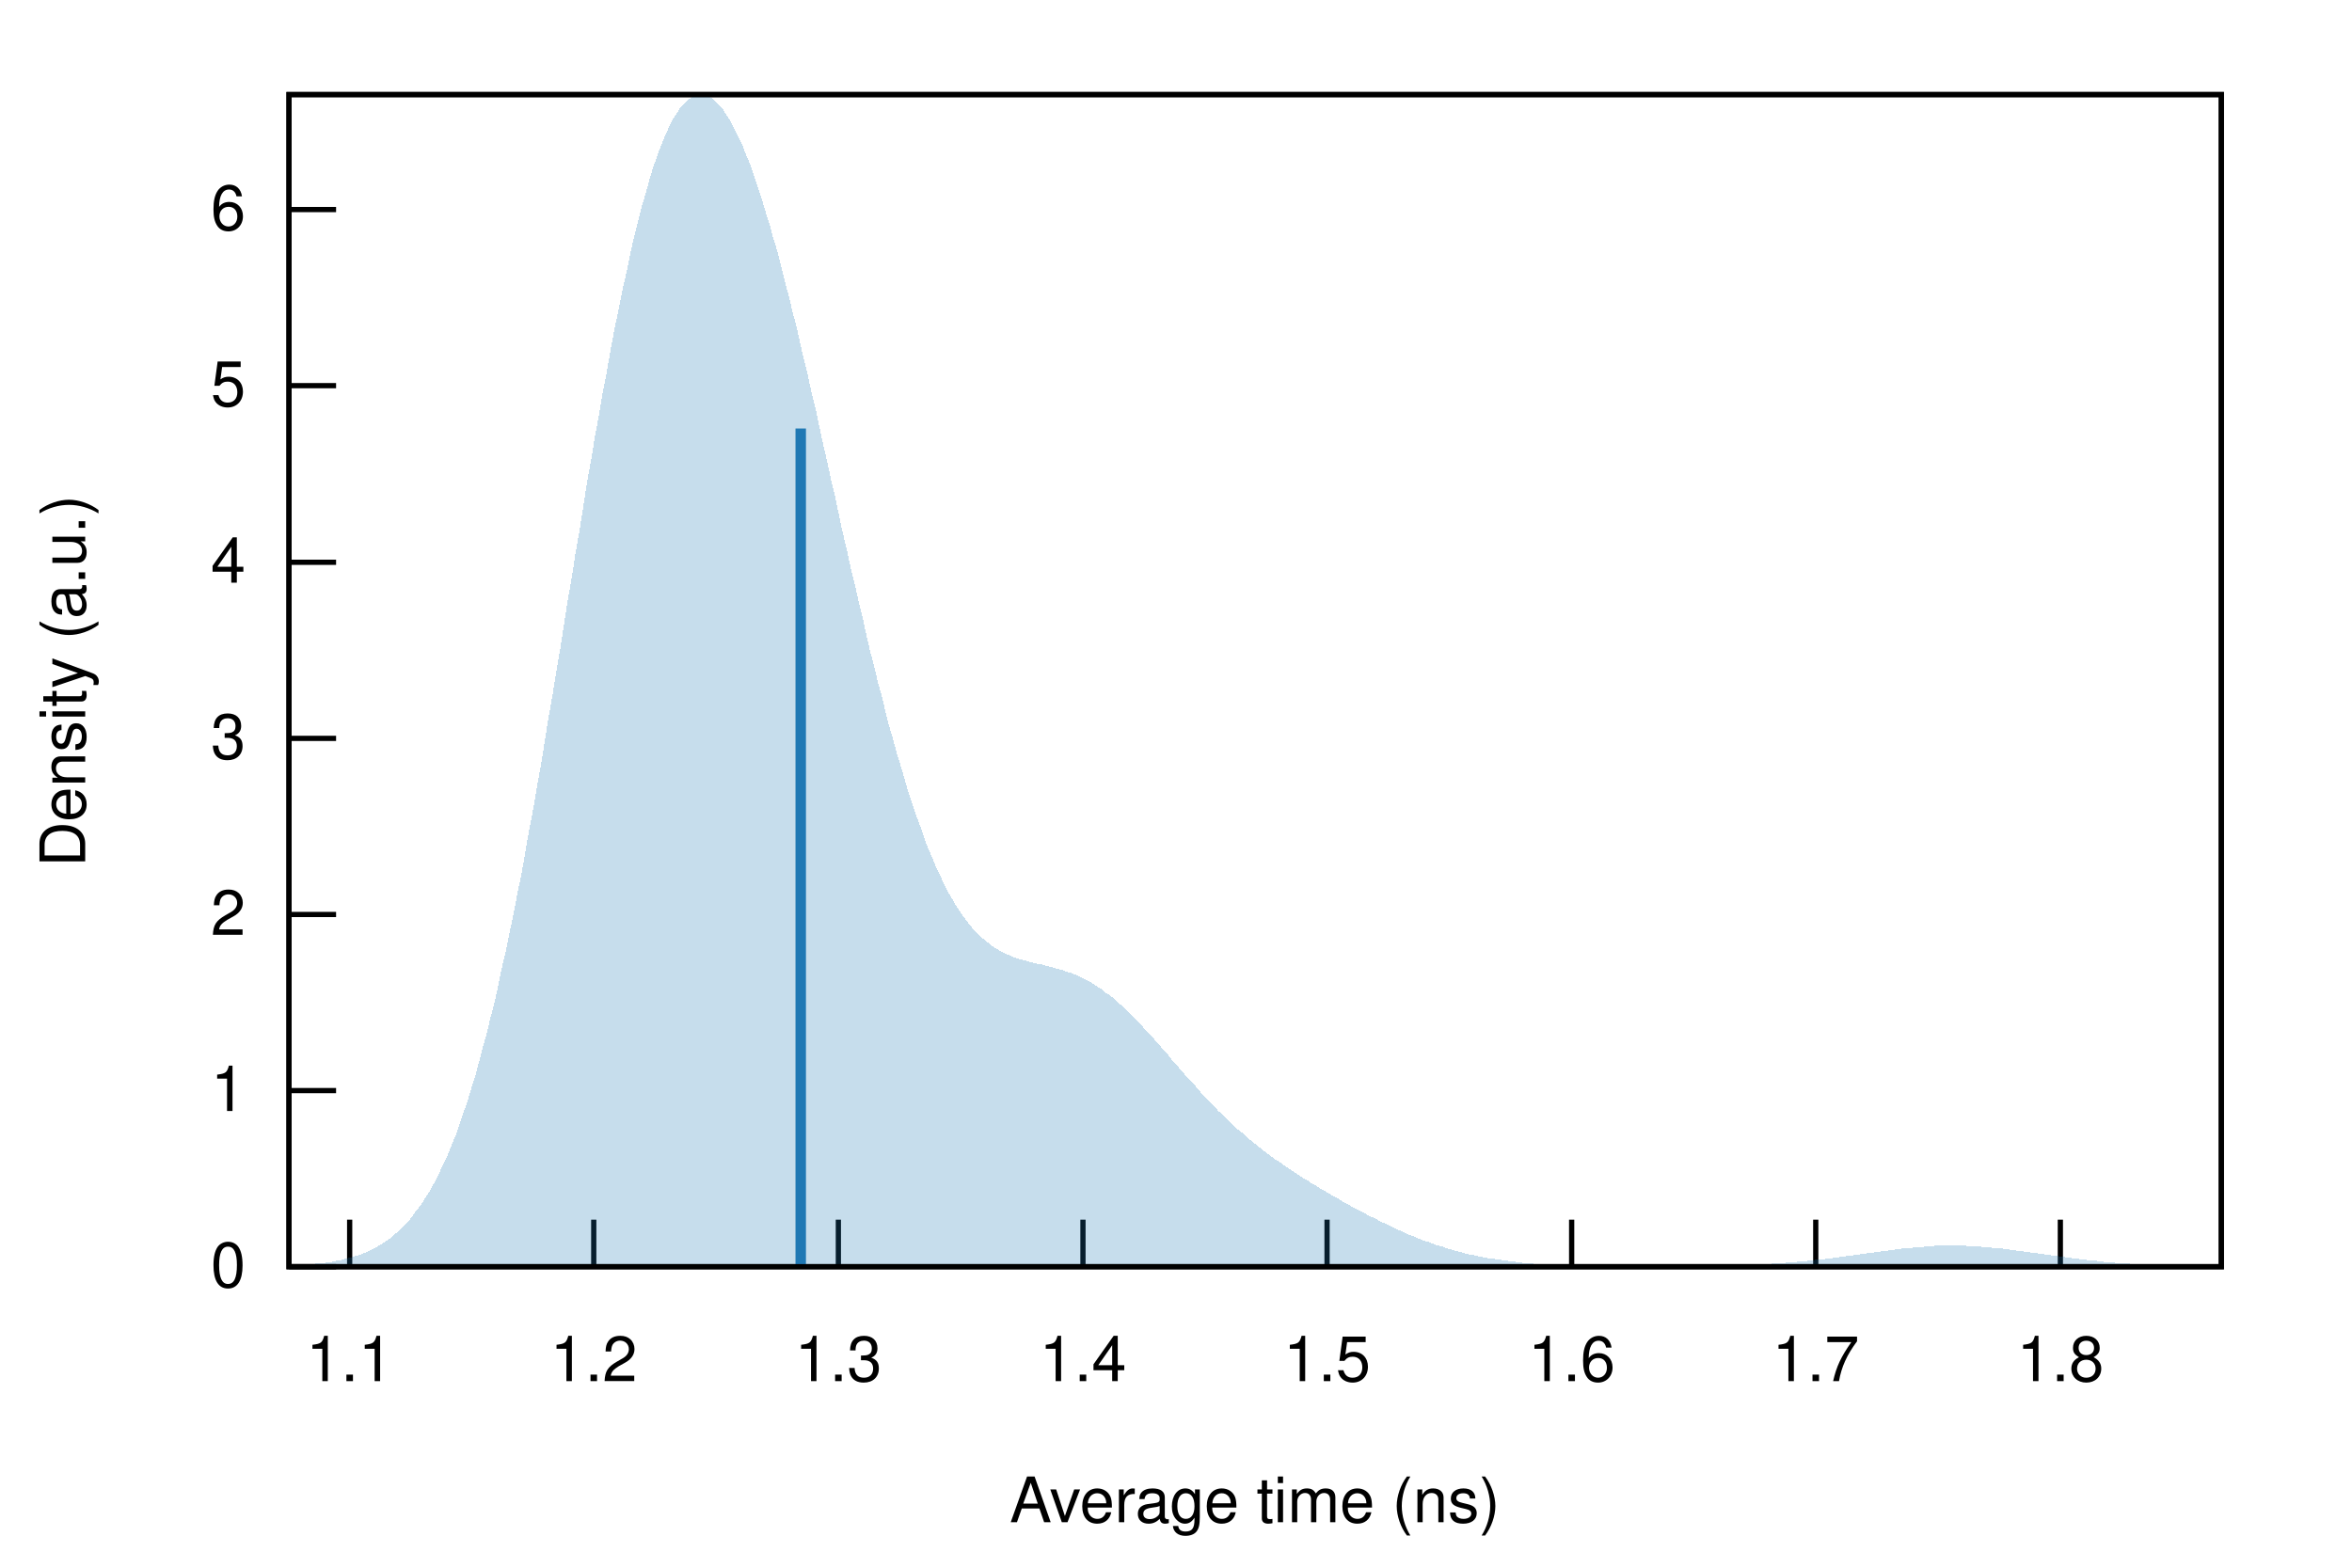
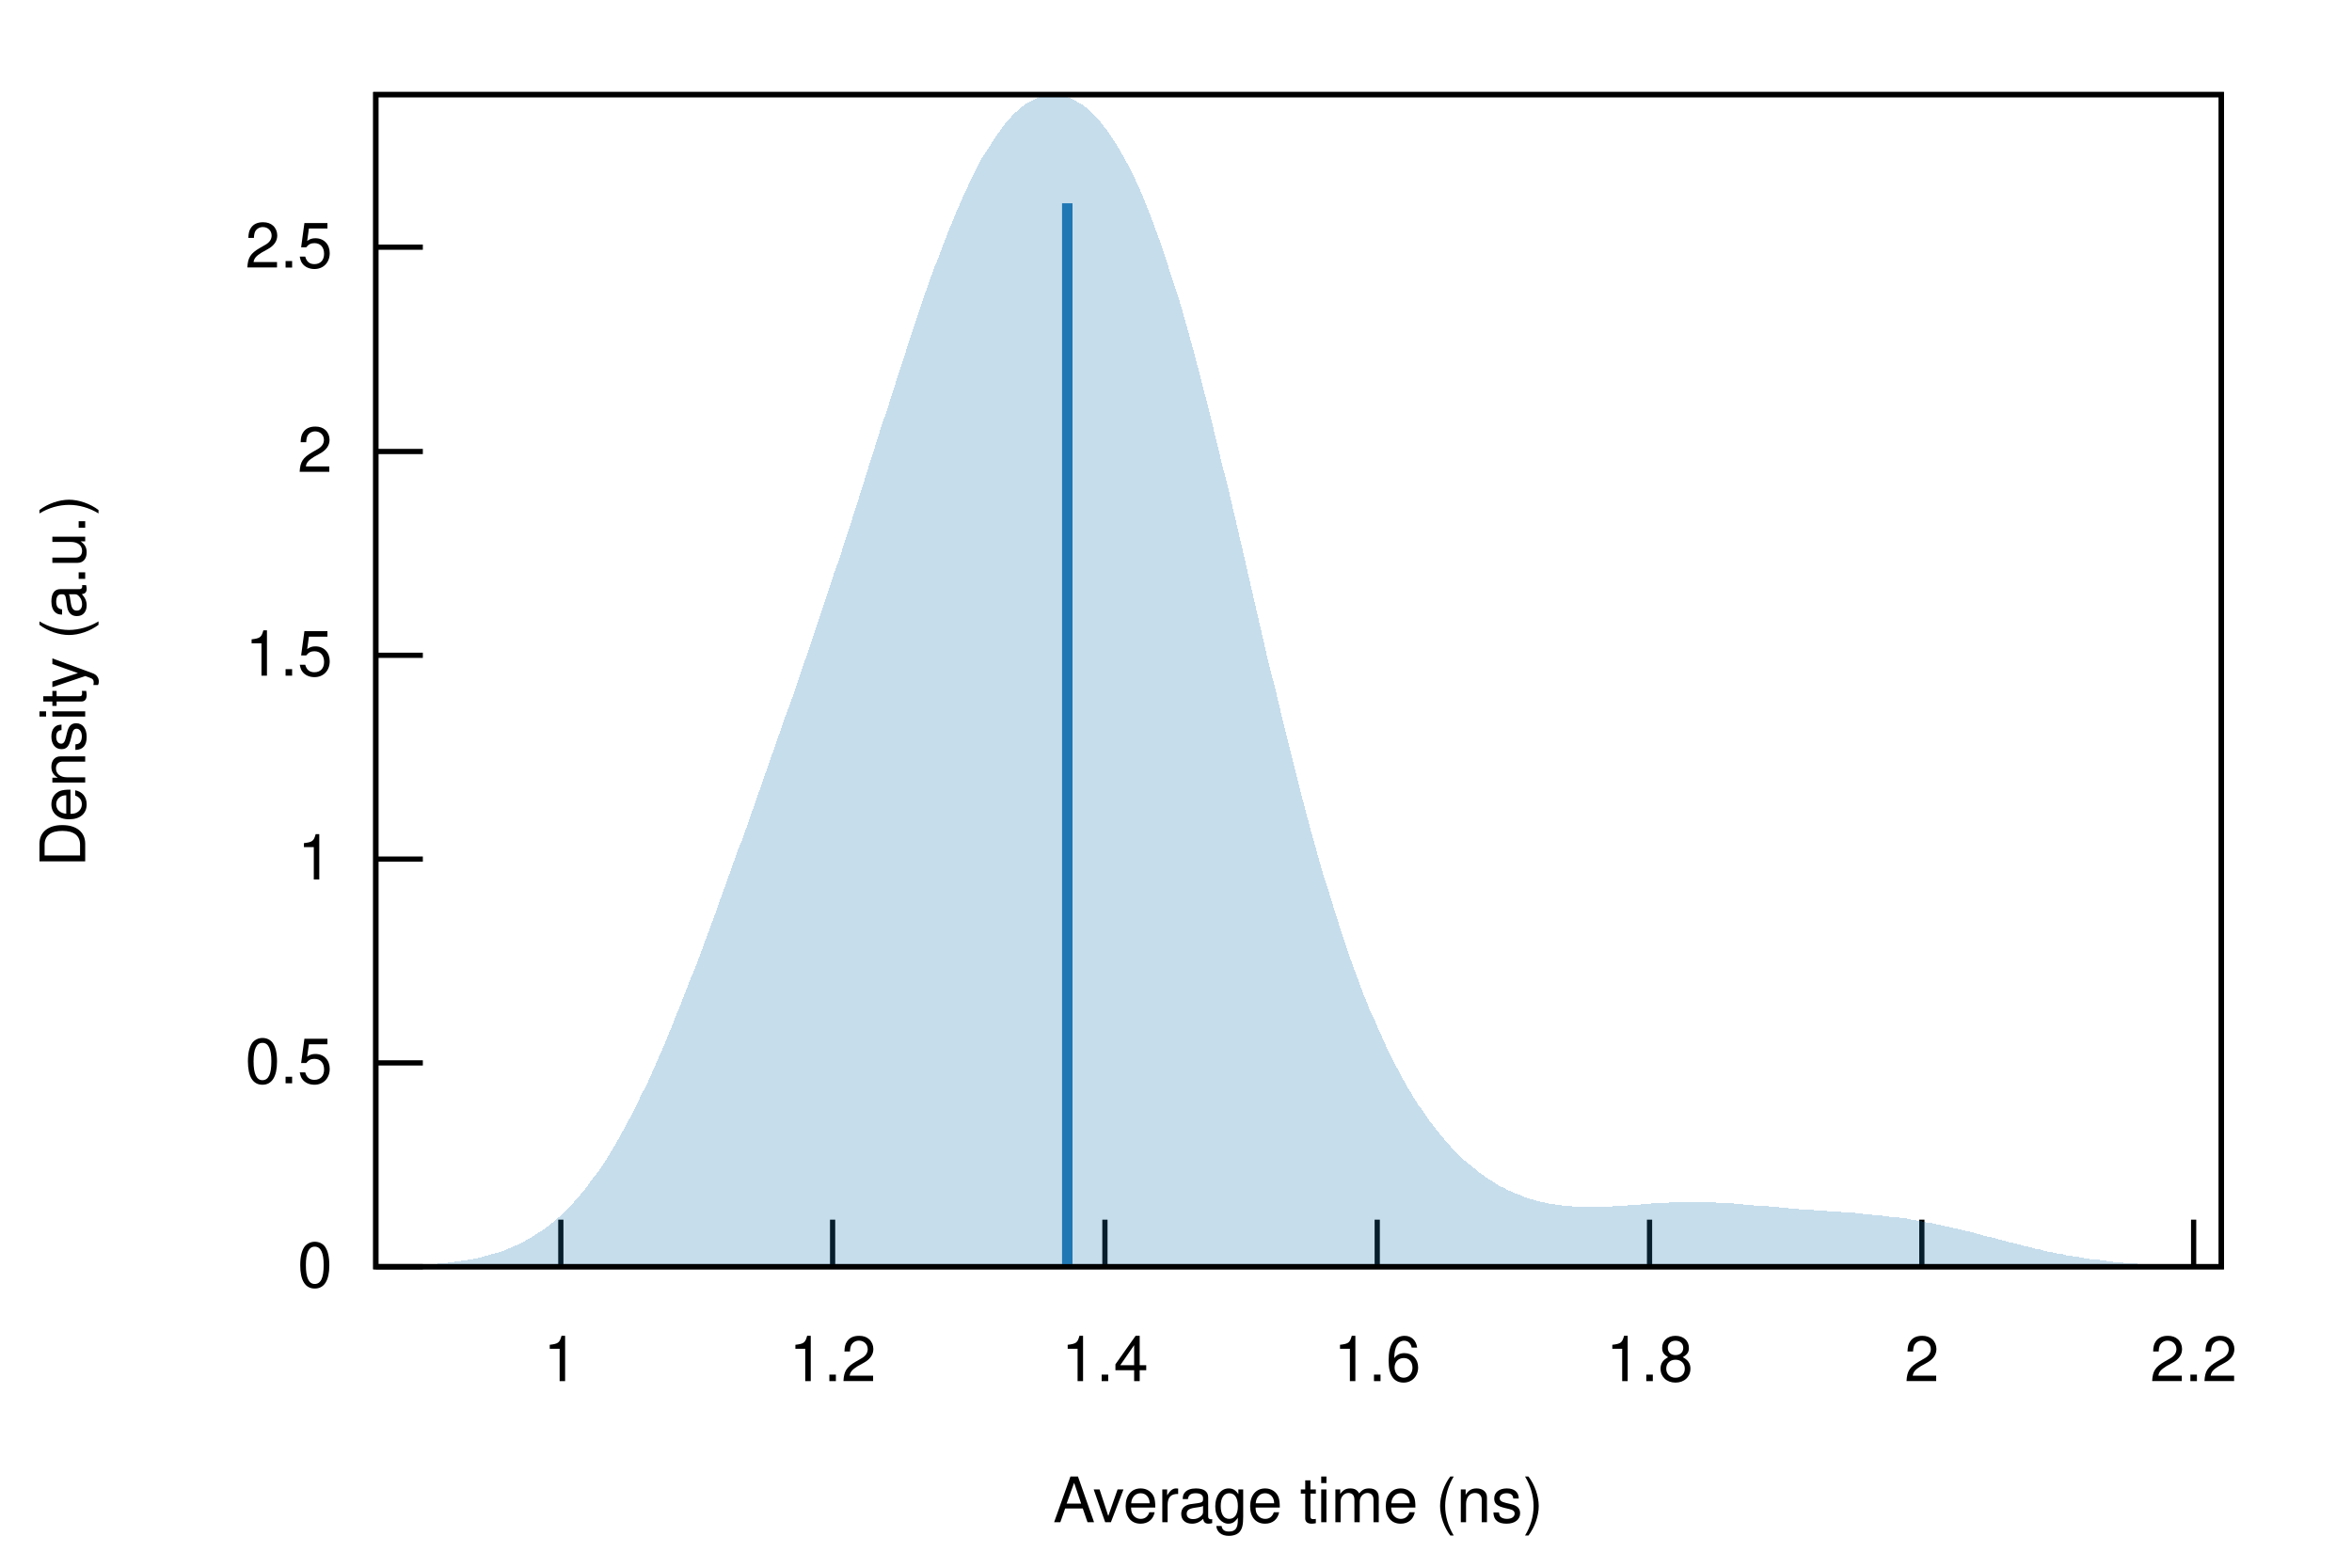
<svg xmlns="http://www.w3.org/2000/svg" xmlns:xlink="http://www.w3.org/1999/xlink" viewBox="0 0 450 300">
  <g id="gnuplot_canvas">
    <rect x="0" y="0" width="450" height="300" fill="none" />
    <defs>
      <circle id="gpDot" r="0.5" stroke-width="0.5" />
      <path id="gpPt0" stroke-width="0.222" stroke="currentColor" d="M-1,0 h2 M0,-1 v2" />
      <path id="gpPt1" stroke-width="0.222" stroke="currentColor" d="M-1,-1 L1,1 M1,-1 L-1,1" />
      <path id="gpPt2" stroke-width="0.222" stroke="currentColor" d="M-1,0 L1,0 M0,-1 L0,1 M-1,-1 L1,1 M-1,1 L1,-1" />
      <rect id="gpPt3" stroke-width="0.222" stroke="currentColor" x="-1" y="-1" width="2" height="2" />
      <rect id="gpPt4" stroke-width="0.222" stroke="currentColor" fill="currentColor" x="-1" y="-1" width="2" height="2" />
      <circle id="gpPt5" stroke-width="0.222" stroke="currentColor" cx="0" cy="0" r="1" />
      <use xlink:href="#gpPt5" id="gpPt6" fill="currentColor" stroke="none" />
      <path id="gpPt7" stroke-width="0.222" stroke="currentColor" d="M0,-1.33 L-1.33,0.67 L1.33,0.67 z" />
      <use xlink:href="#gpPt7" id="gpPt8" fill="currentColor" stroke="none" />
      <use xlink:href="#gpPt7" id="gpPt9" stroke="currentColor" transform="rotate(180)" />
      <use xlink:href="#gpPt9" id="gpPt10" fill="currentColor" stroke="none" />
      <use xlink:href="#gpPt3" id="gpPt11" stroke="currentColor" transform="rotate(45)" />
      <use xlink:href="#gpPt11" id="gpPt12" fill="currentColor" stroke="none" />
      <path id="gpPt13" stroke-width="0.222" stroke="currentColor" d="M0,1.330 L1.265,0.411 L0.782,-1.067 L-0.782,-1.076 L-1.265,0.411 z" />
      <use xlink:href="#gpPt13" id="gpPt14" fill="currentColor" stroke="none" />
      <filter id="textbox" filterUnits="objectBoundingBox" x="0" y="0" height="1" width="1">
        <feFlood flood-color="white" flood-opacity="1" result="bgnd" />
        <feComposite in="SourceGraphic" in2="bgnd" operator="atop" />
      </filter>
      <filter id="greybox" filterUnits="objectBoundingBox" x="0" y="0" height="1" width="1">
        <feFlood flood-color="lightgrey" flood-opacity="1" result="grey" />
        <feComposite in="SourceGraphic" in2="grey" operator="atop" />
      </filter>
    </defs>
    <g fill="none" color="white" stroke="currentColor" stroke-width="1.00" stroke-linecap="butt" stroke-linejoin="miter">
</g>
    <g fill="none" color="black" stroke="currentColor" stroke-width="1.00" stroke-linecap="butt" stroke-linejoin="miter">
-       <path stroke="black" d="M55.3,242.4 L64.3,242.4  " />
-       <g transform="translate(47.0,246.3)" stroke="none" fill="black" font-family="Helvetica" font-size="12.00" text-anchor="end">
+       <path stroke="black" d="M71.9,242.4 L80.9,242.4  " />
+       <g transform="translate(63.6,246.3)" stroke="none" fill="black" font-family="Helvetica" font-size="12.00" text-anchor="end">
        <text>
          <tspan font-family="Helvetica"> 0</tspan>
        </text>
      </g>
    </g>
    <g fill="none" color="black" stroke="currentColor" stroke-width="1.00" stroke-linecap="butt" stroke-linejoin="miter">
-       <path stroke="black" d="M55.3,208.7 L64.3,208.7  " />
-       <g transform="translate(47.0,212.6)" stroke="none" fill="black" font-family="Helvetica" font-size="12.00" text-anchor="end">
+       <path stroke="black" d="M71.9,203.4 L80.9,203.4  " />
+       <g transform="translate(63.6,207.3)" stroke="none" fill="black" font-family="Helvetica" font-size="12.00" text-anchor="end">
+         <text>
+           <tspan font-family="Helvetica"> 0.5</tspan>
+         </text>
+       </g>
+     </g>
+     <g fill="none" color="black" stroke="currentColor" stroke-width="1.00" stroke-linecap="butt" stroke-linejoin="miter">
+       <path stroke="black" d="M71.9,164.4 L80.9,164.4  " />
+       <g transform="translate(63.6,168.3)" stroke="none" fill="black" font-family="Helvetica" font-size="12.00" text-anchor="end">
        <text>
          <tspan font-family="Helvetica"> 1</tspan>
        </text>
      </g>
    </g>
    <g fill="none" color="black" stroke="currentColor" stroke-width="1.00" stroke-linecap="butt" stroke-linejoin="miter">
-       <path stroke="black" d="M55.3,175.0 L64.3,175.0  " />
-       <g transform="translate(47.0,178.9)" stroke="none" fill="black" font-family="Helvetica" font-size="12.00" text-anchor="end">
+       <path stroke="black" d="M71.9,125.4 L80.9,125.4  " />
+       <g transform="translate(63.6,129.3)" stroke="none" fill="black" font-family="Helvetica" font-size="12.00" text-anchor="end">
+         <text>
+           <tspan font-family="Helvetica"> 1.5</tspan>
+         </text>
+       </g>
+     </g>
+     <g fill="none" color="black" stroke="currentColor" stroke-width="1.00" stroke-linecap="butt" stroke-linejoin="miter">
+       <path stroke="black" d="M71.9,86.4 L80.9,86.4  " />
+       <g transform="translate(63.6,90.3)" stroke="none" fill="black" font-family="Helvetica" font-size="12.00" text-anchor="end">
        <text>
          <tspan font-family="Helvetica"> 2</tspan>
        </text>
      </g>
    </g>
    <g fill="none" color="black" stroke="currentColor" stroke-width="1.00" stroke-linecap="butt" stroke-linejoin="miter">
-       <path stroke="black" d="M55.3,141.3 L64.3,141.3  " />
-       <g transform="translate(47.0,145.2)" stroke="none" fill="black" font-family="Helvetica" font-size="12.00" text-anchor="end">
+       <path stroke="black" d="M71.9,47.3 L80.9,47.3  " />
+       <g transform="translate(63.6,51.2)" stroke="none" fill="black" font-family="Helvetica" font-size="12.00" text-anchor="end">
        <text>
-           <tspan font-family="Helvetica"> 3</tspan>
+           <tspan font-family="Helvetica"> 2.5</tspan>
        </text>
      </g>
    </g>
    <g fill="none" color="black" stroke="currentColor" stroke-width="1.00" stroke-linecap="butt" stroke-linejoin="miter">
-       <path stroke="black" d="M55.3,107.6 L64.3,107.6  " />
-       <g transform="translate(47.0,111.5)" stroke="none" fill="black" font-family="Helvetica" font-size="12.00" text-anchor="end">
+       <path stroke="black" d="M107.3,242.4 L107.3,233.4  " />
+       <g transform="translate(107.3,264.3)" stroke="none" fill="black" font-family="Helvetica" font-size="12.00" text-anchor="middle">
        <text>
-           <tspan font-family="Helvetica"> 4</tspan>
+           <tspan font-family="Helvetica"> 1</tspan>
        </text>
      </g>
    </g>
    <g fill="none" color="black" stroke="currentColor" stroke-width="1.00" stroke-linecap="butt" stroke-linejoin="miter">
-       <path stroke="black" d="M55.3,73.8 L64.3,73.8  " />
-       <g transform="translate(47.0,77.7)" stroke="none" fill="black" font-family="Helvetica" font-size="12.00" text-anchor="end">
-         <text>
-           <tspan font-family="Helvetica"> 5</tspan>
-         </text>
-       </g>
-     </g>
-     <g fill="none" color="black" stroke="currentColor" stroke-width="1.00" stroke-linecap="butt" stroke-linejoin="miter">
-       <path stroke="black" d="M55.3,40.1 L64.3,40.1  " />
-       <g transform="translate(47.0,44.0)" stroke="none" fill="black" font-family="Helvetica" font-size="12.00" text-anchor="end">
-         <text>
-           <tspan font-family="Helvetica"> 6</tspan>
-         </text>
-       </g>
-     </g>
-     <g fill="none" color="black" stroke="currentColor" stroke-width="1.00" stroke-linecap="butt" stroke-linejoin="miter">
-       <path stroke="black" d="M66.9,242.4 L66.9,233.4  " />
-       <g transform="translate(66.9,264.3)" stroke="none" fill="black" font-family="Helvetica" font-size="12.00" text-anchor="middle">
-         <text>
-           <tspan font-family="Helvetica"> 1.1</tspan>
-         </text>
-       </g>
-     </g>
-     <g fill="none" color="black" stroke="currentColor" stroke-width="1.00" stroke-linecap="butt" stroke-linejoin="miter">
-       <path stroke="black" d="M113.6,242.4 L113.6,233.4  " />
-       <g transform="translate(113.6,264.3)" stroke="none" fill="black" font-family="Helvetica" font-size="12.00" text-anchor="middle">
+       <path stroke="black" d="M159.3,242.4 L159.3,233.4  " />
+       <g transform="translate(159.3,264.3)" stroke="none" fill="black" font-family="Helvetica" font-size="12.00" text-anchor="middle">
        <text>
          <tspan font-family="Helvetica"> 1.2</tspan>
        </text>
      </g>
    </g>
    <g fill="none" color="black" stroke="currentColor" stroke-width="1.00" stroke-linecap="butt" stroke-linejoin="miter">
-       <path stroke="black" d="M160.4,242.4 L160.4,233.4  " />
-       <g transform="translate(160.4,264.3)" stroke="none" fill="black" font-family="Helvetica" font-size="12.00" text-anchor="middle">
-         <text>
-           <tspan font-family="Helvetica"> 1.3</tspan>
-         </text>
-       </g>
-     </g>
-     <g fill="none" color="black" stroke="currentColor" stroke-width="1.00" stroke-linecap="butt" stroke-linejoin="miter">
-       <path stroke="black" d="M207.2,242.4 L207.2,233.4  " />
-       <g transform="translate(207.2,264.3)" stroke="none" fill="black" font-family="Helvetica" font-size="12.00" text-anchor="middle">
+       <path stroke="black" d="M211.4,242.4 L211.4,233.4  " />
+       <g transform="translate(211.4,264.3)" stroke="none" fill="black" font-family="Helvetica" font-size="12.00" text-anchor="middle">
        <text>
          <tspan font-family="Helvetica"> 1.4</tspan>
        </text>
      </g>
    </g>
    <g fill="none" color="black" stroke="currentColor" stroke-width="1.00" stroke-linecap="butt" stroke-linejoin="miter">
-       <path stroke="black" d="M253.9,242.4 L253.9,233.4  " />
-       <g transform="translate(253.9,264.3)" stroke="none" fill="black" font-family="Helvetica" font-size="12.00" text-anchor="middle">
-         <text>
-           <tspan font-family="Helvetica"> 1.5</tspan>
-         </text>
-       </g>
-     </g>
-     <g fill="none" color="black" stroke="currentColor" stroke-width="1.00" stroke-linecap="butt" stroke-linejoin="miter">
-       <path stroke="black" d="M300.7,242.4 L300.7,233.4  " />
-       <g transform="translate(300.7,264.3)" stroke="none" fill="black" font-family="Helvetica" font-size="12.00" text-anchor="middle">
+       <path stroke="black" d="M263.5,242.4 L263.5,233.4  " />
+       <g transform="translate(263.5,264.3)" stroke="none" fill="black" font-family="Helvetica" font-size="12.00" text-anchor="middle">
        <text>
          <tspan font-family="Helvetica"> 1.6</tspan>
        </text>
      </g>
    </g>
    <g fill="none" color="black" stroke="currentColor" stroke-width="1.00" stroke-linecap="butt" stroke-linejoin="miter">
-       <path stroke="black" d="M347.4,242.4 L347.4,233.4  " />
-       <g transform="translate(347.4,264.3)" stroke="none" fill="black" font-family="Helvetica" font-size="12.00" text-anchor="middle">
-         <text>
-           <tspan font-family="Helvetica"> 1.7</tspan>
-         </text>
-       </g>
-     </g>
-     <g fill="none" color="black" stroke="currentColor" stroke-width="1.00" stroke-linecap="butt" stroke-linejoin="miter">
-       <path stroke="black" d="M394.2,242.4 L394.2,233.4  " />
-       <g transform="translate(394.2,264.3)" stroke="none" fill="black" font-family="Helvetica" font-size="12.00" text-anchor="middle">
+       <path stroke="black" d="M315.6,242.4 L315.6,233.4  " />
+       <g transform="translate(315.6,264.3)" stroke="none" fill="black" font-family="Helvetica" font-size="12.00" text-anchor="middle">
        <text>
          <tspan font-family="Helvetica"> 1.8</tspan>
        </text>
      </g>
    </g>
    <g fill="none" color="black" stroke="currentColor" stroke-width="1.00" stroke-linecap="butt" stroke-linejoin="miter">
+       <path stroke="black" d="M367.7,242.4 L367.7,233.4  " />
+       <g transform="translate(367.7,264.3)" stroke="none" fill="black" font-family="Helvetica" font-size="12.00" text-anchor="middle">
+         <text>
+           <tspan font-family="Helvetica"> 2</tspan>
+         </text>
+       </g>
+     </g>
+     <g fill="none" color="black" stroke="currentColor" stroke-width="1.00" stroke-linecap="butt" stroke-linejoin="miter">
+       <path stroke="black" d="M419.7,242.4 L419.7,233.4  " />
+       <g transform="translate(419.7,264.3)" stroke="none" fill="black" font-family="Helvetica" font-size="12.00" text-anchor="middle">
+         <text>
+           <tspan font-family="Helvetica"> 2.2</tspan>
+         </text>
+       </g>
+     </g>
+     <g fill="none" color="black" stroke="currentColor" stroke-width="1.00" stroke-linecap="butt" stroke-linejoin="miter">
</g>
    <g fill="none" color="black" stroke="currentColor" stroke-width="1.00" stroke-linecap="butt" stroke-linejoin="miter">
-       <path stroke="black" d="M55.3,18.1 L55.3,242.4 L425.0,242.4 L425.0,18.1 L55.3,18.1 Z  " />
+       <path stroke="black" d="M71.9,18.1 L71.9,242.4 L425.0,242.4 L425.0,18.1 L71.9,18.1 Z  " />
    </g>
    <g fill="none" color="black" stroke="currentColor" stroke-width="1.00" stroke-linecap="butt" stroke-linejoin="miter">
      <g transform="translate(16.3,130.3) rotate(270)" stroke="none" fill="black" font-family="Helvetica" font-size="12.00" text-anchor="middle">
        <text>
          <tspan font-family="Helvetica">Density (a.u.)</tspan>
        </text>
      </g>
    </g>
    <g fill="none" color="black" stroke="currentColor" stroke-width="1.00" stroke-linecap="butt" stroke-linejoin="miter">
-       <g transform="translate(240.1,291.3)" stroke="none" fill="black" font-family="Helvetica" font-size="12.00" text-anchor="middle">
+       <g transform="translate(248.4,291.3)" stroke="none" fill="black" font-family="Helvetica" font-size="12.00" text-anchor="middle">
        <text>
          <tspan font-family="Helvetica">Average time (ns)</tspan>
        </text>
      </g>
    </g>
    <g fill="none" color="black" stroke="currentColor" stroke-width="1.00" stroke-linecap="butt" stroke-linejoin="miter">
</g>
    <g id="gnuplot_plot_1">
      <g fill="none" color="black" stroke="currentColor" stroke-width="1.00" stroke-linecap="butt" stroke-linejoin="miter">
        <g stroke="none" shape-rendering="crispEdges">
-           <polygon fill="rgb( 31, 120, 180)" fill-opacity="0.25" points="55.3,242.2 56.0,242.2 56.8,242.1 57.5,242.1 58.3,242.0 59.0,242.0 59.7,241.9 60.5,241.8 61.2,241.8 62.0,241.7 62.7,241.6 63.4,241.5 64.2,241.3 64.9,241.2 65.7,241.0 66.4,240.8 67.2,240.6 67.9,240.4 68.6,240.2 69.4,239.9 70.1,239.6 70.9,239.2 71.6,238.9 72.3,238.5 73.1,238.0 73.8,237.5 74.6,237.0 75.3,236.4 76.0,235.8 76.8,235.1 77.5,234.3 78.3,233.5 79.0,232.6 79.7,231.6 80.5,230.6 81.2,229.5 82.0,228.3 82.7,227.0 83.5,225.6 84.2,224.1 84.9,222.6 85.7,220.9 86.4,219.1 87.2,217.2 87.9,215.2 88.6,213.1 89.4,210.9 90.1,208.5 90.9,206.0 91.6,203.4 92.3,200.7 93.1,197.9 93.8,194.9 94.6,191.9 95.3,188.7 96.0,185.3 96.8,181.9 97.5,178.4 98.3,174.7 99.0,170.9 99.8,167.1 100.5,163.1 101.2,159.0 102.0,154.9 102.7,150.7 103.5,146.4 104.2,142.0 104.9,137.6 105.7,133.1 106.4,128.7 107.2,124.1 107.9,119.6 108.6,115.0 109.4,110.5 110.1,105.9 110.9,101.4 111.6,96.9 112.3,92.4 113.1,88.0 113.8,83.7 114.6,79.4 115.3,75.2 116.1,71.1 116.8,67.1 117.5,63.3 118.3,59.5 119.0,55.9 119.8,52.4 120.5,49.0 121.2,45.8 122.0,42.7 122.7,39.8 123.5,37.1 124.2,34.6 124.9,32.2 125.7,30.0 126.4,28.0 127.2,26.1 127.9,24.5 128.6,23.0 129.4,21.8 130.1,20.7 130.9,19.8 131.6,19.1 132.4,18.6 133.1,18.2 133.8,18.1 134.6,18.1 135.3,18.4 136.1,18.7 136.8,19.3 137.5,20.0 138.3,20.9 139.0,22.0 139.8,23.2 140.5,24.6 141.2,26.1 142.0,27.7 142.7,29.5 143.5,31.4 144.2,33.5 144.9,35.6 145.7,37.9 146.4,40.3 147.2,42.8 147.9,45.4 148.7,48.0 149.4,50.8 150.1,53.6 150.9,56.6 151.6,59.5 152.4,62.6 153.1,65.7 153.8,68.8 154.6,72.0 155.3,75.3 156.1,78.5 156.8,81.8 157.5,85.1 158.3,88.5 159.0,91.8 159.8,95.1 160.5,98.5 161.2,101.8 162.0,105.1 162.7,108.4 163.5,111.6 164.2,114.8 165.0,118.0 165.7,121.2 166.4,124.3 167.2,127.3 167.9,130.3 168.7,133.2 169.4,136.1 170.1,138.9 170.9,141.6 171.6,144.2 172.4,146.8 173.1,149.2 173.8,151.6 174.6,153.9 175.3,156.1 176.1,158.2 176.8,160.2 177.5,162.2 178.3,164.0 179.0,165.7 179.8,167.4 180.5,168.9 181.2,170.4 182.0,171.7 182.7,173.0 183.5,174.2 184.2,175.2 185.0,176.3 185.7,177.2 186.4,178.0 187.2,178.8 187.9,179.5 188.7,180.1 189.4,180.7 190.1,181.2 190.9,181.7 191.6,182.1 192.4,182.5 193.1,182.8 193.8,183.1 194.6,183.4 195.3,183.6 196.1,183.8 196.8,184.0 197.5,184.2 198.3,184.4 199.0,184.5 199.8,184.7 200.5,184.9 201.3,185.1 202.0,185.3 202.7,185.5 203.5,185.7 204.2,186.0 205.0,186.2 205.7,186.5 206.4,186.8 207.2,187.2 207.9,187.6 208.7,188.0 209.4,188.4 210.1,188.9 210.9,189.4 211.6,190.0 212.4,190.5 213.1,191.1 213.8,191.8 214.6,192.4 215.3,193.1 216.1,193.8 216.8,194.6 217.6,195.3 218.3,196.1 219.0,196.9 219.8,197.7 220.5,198.5 221.3,199.4 222.0,200.2 222.7,201.0 223.5,201.9 224.2,202.8 225.0,203.6 225.7,204.5 226.4,205.3 227.2,206.2 227.9,207.0 228.7,207.8 229.4,208.6 230.1,209.5 230.9,210.2 231.6,211.0 232.4,211.8 233.1,212.6 233.9,213.3 234.6,214.0 235.3,214.7 236.1,215.4 236.8,216.1 237.6,216.7 238.3,217.4 239.0,218.0 239.8,218.6 240.5,219.2 241.3,219.8 242.0,220.4 242.7,220.9 243.5,221.5 244.2,222.0 245.0,222.5 245.7,223.0 246.4,223.5 247.2,224.0 247.9,224.5 248.7,225.0 249.4,225.5 250.2,225.9 250.9,226.4 251.6,226.8 252.4,227.3 253.1,227.7 253.9,228.2 254.6,228.6 255.3,229.0 256.1,229.4 256.8,229.9 257.6,230.3 258.3,230.7 259.0,231.1 259.8,231.5 260.5,231.9 261.3,232.3 262.0,232.7 262.7,233.0 263.5,233.4 264.2,233.8 265.0,234.1 265.7,234.5 266.5,234.9 267.2,235.2 267.9,235.5 268.7,235.9 269.4,236.2 270.2,236.5 270.9,236.8 271.6,237.1 272.4,237.4 273.1,237.6 273.9,237.9 274.6,238.2 275.3,238.4 276.1,238.6 276.8,238.9 277.6,239.1 278.3,239.3 279.0,239.5 279.8,239.7 280.5,239.9 281.3,240.1 282.0,240.2 282.8,240.4 283.5,240.5 284.2,240.7 285.0,240.8 285.7,240.9 286.5,241.0 287.2,241.1 287.9,241.2 288.7,241.3 289.4,241.4 290.2,241.5 290.9,241.6 291.6,241.7 292.4,241.7 293.1,241.8 293.9,241.9 294.6,241.9 295.3,242.0 296.1,242.0 296.8,242.0 297.6,242.1 298.3,242.1 299.1,242.1 299.8,242.2 300.5,242.2 301.3,242.2 302.0,242.2 302.8,242.2 303.5,242.3 304.2,242.3 305.0,242.3 305.7,242.3 306.5,242.3 307.2,242.3 307.9,242.3 308.7,242.3 309.4,242.3 310.2,242.4 310.9,242.4 311.6,242.4 312.4,242.4 313.1,242.4 313.9,242.4 314.6,242.4 315.3,242.4 316.1,242.4 316.8,242.4 317.6,242.4 318.3,242.4 319.1,242.4 319.8,242.4 320.5,242.4 321.3,242.4 322.0,242.3 322.8,242.3 323.5,242.3 324.2,242.3 325.0,242.3 325.7,242.3 326.5,242.3 327.2,242.3 327.9,242.3 328.7,242.3 329.4,242.2 330.2,242.2 330.9,242.2 331.6,242.2 332.4,242.2 333.1,242.1 333.9,242.1 334.6,242.1 335.4,242.0 336.1,242.0 336.8,242.0 337.6,241.9 338.3,241.9 339.1,241.8 339.8,241.8 340.5,241.7 341.3,241.7 342.0,241.6 342.8,241.6 343.5,241.5 344.2,241.4 345.0,241.4 345.7,241.3 346.5,241.2 347.2,241.1 347.9,241.1 348.7,241.0 349.4,240.9 350.2,240.8 350.9,240.7 351.7,240.6 352.4,240.5 353.1,240.4 353.9,240.3 354.6,240.2 355.4,240.1 356.1,240.0 356.8,239.9 357.6,239.8 358.3,239.7 359.1,239.6 359.8,239.5 360.5,239.4 361.3,239.3 362.0,239.2 362.8,239.1 363.5,239.0 364.2,238.9 365.0,238.8 365.7,238.8 366.5,238.7 367.2,238.6 368.0,238.6 368.7,238.5 369.4,238.5 370.2,238.4 370.9,238.4 371.7,238.4 372.4,238.4 373.1,238.4 373.9,238.4 374.6,238.4 375.4,238.4 376.1,238.4 376.8,238.5 377.6,238.5 378.3,238.5 379.1,238.6 379.8,238.7 380.5,238.7 381.3,238.8 382.0,238.9 382.8,238.9 383.5,239.0 384.3,239.1 385.0,239.2 385.7,239.3 386.5,239.4 387.2,239.5 388.0,239.6 388.7,239.7 389.4,239.8 390.2,239.9 390.9,240.0 391.7,240.1 392.4,240.2 393.1,240.3 393.9,240.4 394.6,240.5 395.4,240.6 396.1,240.7 396.8,240.8 397.6,240.9 398.3,241.0 399.1,241.1 399.8,241.2 400.6,241.2 401.3,241.3 402.0,241.4 402.8,241.5 403.5,241.5 404.3,241.6 405.0,241.7 405.7,241.7 406.5,241.8 407.2,241.8 408.0,241.9 408.7,241.9 409.4,242.0 410.2,242.0 410.9,242.0 411.7,242.1 412.4,242.1 413.1,242.1 413.9,242.1 414.6,242.2 415.4,242.2 416.1,242.2 416.9,242.2 417.6,242.3 418.3,242.3 419.1,242.3 419.8,242.3 420.6,242.3 421.3,242.3 422.0,242.3 422.8,242.3 423.5,242.3 424.3,242.3 425.0,242.4 425.0,242.4 424.3,242.4 423.5,242.4 422.8,242.4 422.0,242.4 421.3,242.4 420.6,242.4 419.8,242.4 419.1,242.4 418.3,242.4 417.6,242.4 416.9,242.4 416.1,242.4 415.4,242.4 414.6,242.4 413.9,242.4 413.1,242.4 412.4,242.4 411.7,242.4 410.9,242.4 410.2,242.4 409.4,242.4 408.7,242.4 408.0,242.4 407.2,242.4 406.5,242.4 405.7,242.4 405.0,242.4 404.3,242.4 403.5,242.4 402.8,242.4 402.0,242.4 401.3,242.4 400.6,242.4 399.8,242.4 399.1,242.4 398.3,242.4 397.6,242.4 396.8,242.4 396.1,242.4 395.4,242.4 394.6,242.4 393.9,242.4 393.1,242.4 392.4,242.4 391.7,242.4 390.9,242.4 390.2,242.4 389.4,242.4 388.7,242.4 388.0,242.4 387.2,242.4 386.5,242.4 385.7,242.4 385.0,242.4 384.3,242.4 383.5,242.4 382.8,242.4 382.0,242.4 381.3,242.4 380.5,242.4 379.8,242.4 379.1,242.4 378.3,242.4 377.6,242.4 376.8,242.4 376.1,242.4 375.4,242.4 374.6,242.4 373.9,242.4 373.1,242.4 372.4,242.4 371.7,242.4 370.9,242.4 370.2,242.4 369.4,242.4 368.7,242.4 368.0,242.4 367.2,242.4 366.5,242.4 365.7,242.4 365.0,242.4 364.2,242.4 363.5,242.4 362.8,242.4 362.0,242.4 361.3,242.4 360.5,242.4 359.8,242.4 359.1,242.4 358.3,242.4 357.6,242.4 356.8,242.4 356.1,242.4 355.4,242.4 354.6,242.4 353.9,242.4 353.1,242.4 352.4,242.4 351.7,242.4 350.9,242.4 350.2,242.4 349.4,242.4 348.7,242.4 347.9,242.4 347.2,242.4 346.5,242.4 345.7,242.4 345.0,242.4 344.2,242.4 343.5,242.4 342.8,242.4 342.0,242.4 341.3,242.4 340.5,242.4 339.8,242.4 339.1,242.4 338.3,242.4 337.6,242.4 336.8,242.4 336.1,242.4 335.4,242.4 334.6,242.4 333.9,242.4 333.1,242.4 332.4,242.4 331.6,242.4 330.9,242.4 330.2,242.4 329.4,242.4 328.7,242.4 327.9,242.4 327.2,242.4 326.5,242.4 325.7,242.4 325.0,242.4 324.2,242.4 323.5,242.4 322.8,242.4 322.0,242.4 321.3,242.4 320.5,242.4 319.8,242.4 319.1,242.4 318.3,242.4 317.6,242.4 316.8,242.4 316.1,242.4 315.3,242.4 314.6,242.4 313.9,242.4 313.1,242.4 312.4,242.4 311.6,242.4 310.9,242.4 310.2,242.4 309.4,242.4 308.7,242.4 307.9,242.4 307.2,242.4 306.5,242.4 305.7,242.4 305.0,242.4 304.2,242.4 303.5,242.4 302.8,242.4 302.0,242.4 301.3,242.4 300.5,242.4 299.8,242.4 299.1,242.4 298.3,242.4 297.6,242.4 296.8,242.4 296.1,242.4 295.3,242.4 294.6,242.4 293.9,242.4 293.1,242.4 292.4,242.4 291.6,242.4 290.9,242.4 290.2,242.4 289.4,242.4 288.7,242.4 287.9,242.4 287.2,242.4 286.5,242.4 285.7,242.4 285.0,242.4 284.2,242.4 283.5,242.4 282.8,242.4 282.0,242.4 281.3,242.4 280.5,242.4 279.8,242.4 279.0,242.4 278.3,242.4 277.6,242.4 276.8,242.4 276.1,242.4 275.3,242.4 274.6,242.4 273.9,242.4 273.1,242.4 272.4,242.4 271.6,242.4 270.9,242.4 270.2,242.4 269.4,242.4 268.7,242.4 267.9,242.4 267.2,242.4 266.5,242.4 265.7,242.4 265.0,242.4 264.2,242.4 263.5,242.4 262.7,242.4 262.0,242.4 261.3,242.4 260.5,242.4 259.8,242.4 259.0,242.4 258.3,242.4 257.6,242.4 256.8,242.4 256.1,242.4 255.3,242.4 254.6,242.4 253.9,242.4 253.1,242.4 252.4,242.4 251.6,242.4 250.9,242.4 250.2,242.4 249.4,242.4 248.7,242.4 247.9,242.4 247.2,242.4 246.4,242.4 245.7,242.4 245.0,242.4 244.2,242.4 243.5,242.4 242.7,242.4 242.0,242.4 241.3,242.4 240.5,242.4 239.8,242.4 239.0,242.4 238.3,242.4 237.6,242.4 236.8,242.4 236.1,242.4 235.3,242.4 234.6,242.4 233.9,242.4 233.1,242.4 232.4,242.4 231.6,242.4 230.9,242.4 230.1,242.4 229.4,242.4 228.7,242.4 227.9,242.4 227.2,242.4 226.4,242.4 225.7,242.4 225.0,242.4 224.2,242.4 223.5,242.4 222.7,242.4 222.0,242.4 221.3,242.4 220.5,242.4 219.8,242.4 219.0,242.4 218.3,242.4 217.6,242.4 216.8,242.4 216.1,242.4 215.3,242.4 214.6,242.4 213.8,242.4 213.1,242.4 212.4,242.4 211.6,242.4 210.9,242.4 210.1,242.4 209.4,242.4 208.7,242.4 207.9,242.4 207.2,242.4 206.4,242.4 205.7,242.4 205.0,242.4 204.2,242.4 203.5,242.4 202.7,242.4 202.0,242.4 201.3,242.4 200.5,242.4 199.8,242.4 199.0,242.4 198.3,242.4 197.5,242.4 196.8,242.4 196.1,242.4 195.3,242.4 194.6,242.4 193.8,242.4 193.1,242.4 192.4,242.4 191.6,242.4 190.9,242.4 190.1,242.4 189.4,242.4 188.7,242.4 187.9,242.4 187.2,242.4 186.4,242.4 185.7,242.4 185.0,242.4 184.2,242.4 183.5,242.4 182.7,242.4 182.0,242.4 181.2,242.4 180.5,242.4 179.8,242.4 179.0,242.4 178.3,242.4 177.5,242.4 176.8,242.4 176.1,242.4 175.3,242.4 174.6,242.4 173.8,242.4 173.1,242.4 172.4,242.4 171.6,242.4 170.9,242.4 170.1,242.4 169.4,242.4 168.7,242.4 167.9,242.4 167.2,242.4 166.4,242.4 165.7,242.4 165.0,242.4 164.2,242.4 163.5,242.4 162.7,242.4 162.0,242.4 161.2,242.4 160.5,242.4 159.8,242.4 159.0,242.4 158.3,242.4 157.5,242.4 156.8,242.4 156.1,242.4 155.3,242.4 154.6,242.4 153.8,242.4 153.1,242.4 152.4,242.4 151.6,242.4 150.9,242.4 150.1,242.4 149.4,242.4 148.7,242.4 147.9,242.4 147.2,242.4 146.4,242.4 145.7,242.4 144.9,242.4 144.2,242.4 143.5,242.4 142.7,242.4 142.0,242.4 141.2,242.4 140.5,242.4 139.8,242.4 139.0,242.4 138.3,242.4 137.5,242.4 136.8,242.4 136.1,242.4 135.3,242.4 134.6,242.4 133.8,242.4 133.1,242.4 132.4,242.4 131.6,242.4 130.9,242.4 130.1,242.4 129.4,242.4 128.6,242.4 127.9,242.4 127.2,242.4 126.4,242.4 125.7,242.4 124.9,242.4 124.2,242.4 123.5,242.4 122.7,242.4 122.0,242.4 121.2,242.4 120.5,242.4 119.8,242.4 119.0,242.4 118.3,242.4 117.5,242.4 116.8,242.4 116.1,242.4 115.3,242.4 114.6,242.4 113.8,242.4 113.1,242.4 112.3,242.4 111.6,242.4 110.9,242.4 110.1,242.4 109.4,242.4 108.6,242.4 107.9,242.4 107.2,242.4 106.4,242.4 105.7,242.4 104.9,242.4 104.2,242.4 103.5,242.4 102.7,242.4 102.0,242.4 101.2,242.4 100.5,242.4 99.8,242.4 99.0,242.4 98.3,242.4 97.5,242.4 96.8,242.4 96.0,242.4 95.3,242.4 94.6,242.4 93.8,242.4 93.1,242.4 92.3,242.4 91.6,242.4 90.9,242.4 90.1,242.4 89.4,242.4 88.6,242.4 87.9,242.4 87.2,242.4 86.4,242.4 85.7,242.4 84.9,242.4 84.2,242.4 83.5,242.4 82.7,242.4 82.0,242.4 81.2,242.4 80.5,242.4 79.7,242.4 79.0,242.4 78.3,242.4 77.5,242.4 76.8,242.4 76.0,242.4 75.3,242.4 74.6,242.4 73.8,242.4 73.1,242.4 72.3,242.4 71.6,242.4 70.9,242.4 70.1,242.4 69.4,242.4 68.6,242.4 67.9,242.4 67.2,242.4 66.4,242.4 65.7,242.4 64.9,242.4 64.2,242.4 63.4,242.4 62.7,242.4 62.0,242.4 61.2,242.4 60.5,242.4 59.7,242.4 59.0,242.4 58.3,242.4 57.5,242.4 56.8,242.4 56.0,242.4 55.3,242.4 " />
+           <polygon fill="rgb( 31, 120, 180)" fill-opacity="0.25" points="71.9,242.3 72.6,242.3 73.3,242.3 74.0,242.3 74.7,242.3 75.4,242.2 76.1,242.2 76.9,242.2 77.6,242.2 78.3,242.2 79.0,242.1 79.7,242.1 80.4,242.1 81.1,242.0 81.8,242.0 82.5,241.9 83.2,241.9 83.9,241.8 84.6,241.7 85.3,241.7 86.1,241.6 86.8,241.5 87.5,241.4 88.2,241.3 88.9,241.2 89.6,241.1 90.3,241.0 91.0,240.8 91.7,240.7 92.4,240.5 93.1,240.3 93.8,240.1 94.5,239.9 95.3,239.7 96.0,239.5 96.7,239.2 97.4,238.9 98.1,238.6 98.8,238.3 99.5,238.0 100.2,237.6 100.9,237.2 101.6,236.8 102.3,236.4 103.0,235.9 103.7,235.5 104.5,234.9 105.2,234.4 105.9,233.8 106.6,233.2 107.3,232.6 108.0,231.9 108.7,231.2 109.4,230.5 110.1,229.7 110.8,228.9 111.5,228.1 112.2,227.2 112.9,226.2 113.6,225.3 114.4,224.3 115.1,223.3 115.8,222.2 116.5,221.1 117.2,219.9 117.9,218.7 118.6,217.5 119.3,216.2 120.0,214.9 120.7,213.6 121.4,212.2 122.1,210.8 122.8,209.3 123.6,207.8 124.3,206.3 125.0,204.7 125.7,203.1 126.4,201.5 127.1,199.9 127.8,198.2 128.5,196.5 129.2,194.7 129.9,193.0 130.6,191.2 131.3,189.4 132.0,187.6 132.8,185.7 133.5,183.9 134.2,182.0 134.9,180.1 135.6,178.2 136.3,176.3 137.0,174.4 137.7,172.4 138.4,170.5 139.1,168.5 139.8,166.6 140.5,164.6 141.2,162.6 142.0,160.7 142.7,158.7 143.4,156.7 144.1,154.7 144.8,152.7 145.5,150.7 146.2,148.7 146.9,146.7 147.6,144.7 148.3,142.7 149.0,140.7 149.7,138.7 150.4,136.7 151.2,134.6 151.9,132.6 152.6,130.5 153.3,128.5 154.0,126.4 154.7,124.4 155.4,122.3 156.1,120.2 156.8,118.1 157.5,116.0 158.2,113.9 158.9,111.8 159.6,109.6 160.4,107.5 161.1,105.3 161.8,103.1 162.5,101.0 163.2,98.8 163.9,96.6 164.6,94.4 165.3,92.2 166.0,89.9 166.7,87.7 167.4,85.5 168.1,83.3 168.8,81.0 169.6,78.8 170.3,76.6 171.0,74.4 171.7,72.2 172.4,70.0 173.1,67.9 173.8,65.7 174.5,63.6 175.2,61.5 175.9,59.4 176.6,57.3 177.3,55.3 178.0,53.3 178.7,51.3 179.5,49.4 180.2,47.5 180.9,45.7 181.6,43.9 182.3,42.2 183.0,40.5 183.7,38.9 184.4,37.3 185.1,35.8 185.8,34.3 186.5,32.9 187.2,31.5 187.9,30.2 188.7,29.0 189.4,27.9 190.1,26.8 190.8,25.7 191.5,24.8 192.2,23.8 192.9,23.0 193.6,22.2 194.3,21.5 195.0,20.9 195.7,20.3 196.4,19.8 197.1,19.4 197.9,19.0 198.6,18.7 199.3,18.4 200.0,18.3 200.7,18.1 201.4,18.1 202.1,18.1 202.8,18.2 203.5,18.3 204.2,18.6 204.9,18.8 205.6,19.2 206.3,19.6 207.1,20.0 207.8,20.6 208.5,21.2 209.2,21.9 209.9,22.6 210.6,23.4 211.3,24.3 212.0,25.2 212.7,26.3 213.4,27.3 214.1,28.5 214.8,29.7 215.5,31.0 216.3,32.4 217.0,33.9 217.7,35.4 218.4,37.0 219.1,38.7 219.8,40.4 220.5,42.3 221.2,44.2 221.9,46.1 222.6,48.2 223.3,50.3 224.0,52.5 224.7,54.7 225.5,57.0 226.2,59.4 226.9,61.9 227.6,64.4 228.3,66.9 229.0,69.6 229.7,72.2 230.4,75.0 231.1,77.7 231.8,80.5 232.5,83.4 233.2,86.3 233.9,89.2 234.7,92.2 235.4,95.2 236.1,98.2 236.8,101.2 237.5,104.2 238.2,107.2 238.9,110.3 239.6,113.3 240.3,116.4 241.0,119.4 241.7,122.4 242.4,125.5 243.1,128.4 243.9,131.4 244.6,134.4 245.3,137.3 246.0,140.2 246.7,143.0 247.4,145.8 248.1,148.6 248.8,151.4 249.5,154.0 250.2,156.7 250.9,159.3 251.6,161.8 252.3,164.3 253.0,166.8 253.8,169.2 254.5,171.5 255.2,173.8 255.9,176.0 256.6,178.2 257.3,180.3 258.0,182.4 258.7,184.4 259.4,186.3 260.1,188.2 260.8,190.1 261.5,191.8 262.2,193.6 263.0,195.2 263.7,196.9 264.4,198.4 265.1,200.0 265.8,201.4 266.5,202.8 267.2,204.2 267.9,205.5 268.6,206.8 269.3,208.1 270.0,209.2 270.7,210.4 271.4,211.5 272.2,212.5 272.9,213.6 273.6,214.6 274.3,215.5 275.0,216.4 275.7,217.3 276.4,218.1 277.1,218.9 277.8,219.7 278.5,220.4 279.2,221.1 279.9,221.8 280.6,222.4 281.4,223.0 282.1,223.6 282.8,224.2 283.5,224.7 284.2,225.2 284.9,225.7 285.6,226.1 286.3,226.6 287.0,227.0 287.7,227.3 288.4,227.7 289.1,228.0 289.8,228.3 290.6,228.6 291.3,228.9 292.0,229.2 292.7,229.4 293.4,229.6 294.1,229.8 294.8,230.0 295.5,230.1 296.2,230.3 296.9,230.4 297.6,230.5 298.3,230.6 299.0,230.7 299.8,230.8 300.5,230.8 301.2,230.9 301.9,230.9 302.6,231.0 303.3,231.0 304.0,231.0 304.7,231.0 305.4,231.0 306.1,230.9 306.8,230.9 307.5,230.9 308.2,230.9 309.0,230.8 309.7,230.8 310.4,230.7 311.1,230.7 311.8,230.6 312.5,230.6 313.2,230.5 313.9,230.5 314.6,230.4 315.3,230.4 316.0,230.3 316.7,230.3 317.4,230.3 318.2,230.2 318.9,230.2 319.6,230.1 320.3,230.1 321.0,230.1 321.7,230.1 322.4,230.1 323.1,230.1 323.8,230.1 324.5,230.1 325.2,230.1 325.9,230.1 326.6,230.1 327.3,230.1 328.1,230.1 328.8,230.2 329.5,230.2 330.2,230.3 330.9,230.3 331.6,230.3 332.3,230.4 333.0,230.4 333.7,230.5 334.4,230.5 335.1,230.6 335.8,230.7 336.5,230.7 337.3,230.8 338.0,230.8 338.7,230.9 339.4,231.0 340.1,231.0 340.8,231.1 341.5,231.1 342.2,231.2 342.9,231.3 343.6,231.3 344.3,231.4 345.0,231.4 345.7,231.5 346.5,231.5 347.2,231.6 347.9,231.6 348.6,231.7 349.3,231.7 350.0,231.8 350.7,231.8 351.4,231.9 352.1,231.9 352.8,232.0 353.5,232.0 354.2,232.1 354.9,232.1 355.7,232.2 356.4,232.3 357.1,232.3 357.8,232.4 358.5,232.5 359.2,232.5 359.9,232.6 360.6,232.7 361.3,232.8 362.0,232.9 362.7,232.9 363.4,233.0 364.1,233.1 364.9,233.2 365.6,233.4 366.3,233.5 367.0,233.6 367.7,233.7 368.4,233.9 369.1,234.0 369.8,234.1 370.5,234.3 371.2,234.4 371.9,234.6 372.6,234.7 373.3,234.9 374.1,235.1 374.8,235.2 375.5,235.4 376.2,235.6 376.9,235.7 377.6,235.9 378.3,236.1 379.0,236.3 379.7,236.5 380.4,236.7 381.1,236.8 381.8,237.0 382.5,237.2 383.3,237.4 384.0,237.6 384.7,237.8 385.4,237.9 386.1,238.1 386.8,238.3 387.5,238.5 388.2,238.6 388.9,238.8 389.6,239.0 390.3,239.1 391.0,239.3 391.7,239.5 392.4,239.6 393.2,239.8 393.9,239.9 394.6,240.0 395.3,240.2 396.0,240.3 396.7,240.4 397.4,240.5 398.1,240.6 398.8,240.8 399.5,240.9 400.2,241.0 400.9,241.1 401.6,241.1 402.4,241.2 403.1,241.3 403.8,241.4 404.5,241.5 405.2,241.5 405.9,241.6 406.6,241.7 407.3,241.7 408.0,241.8 408.7,241.8 409.4,241.9 410.1,241.9 410.8,242.0 411.6,242.0 412.3,242.0 413.0,242.1 413.7,242.1 414.4,242.1 415.1,242.1 415.8,242.2 416.5,242.2 417.2,242.2 417.9,242.2 418.6,242.2 419.3,242.3 420.0,242.3 420.8,242.3 421.5,242.3 422.2,242.3 422.9,242.3 423.6,242.3 424.3,242.3 425.0,242.3 425.0,242.4 424.3,242.4 423.6,242.4 422.9,242.4 422.2,242.4 421.5,242.4 420.8,242.4 420.0,242.4 419.3,242.4 418.6,242.4 417.9,242.4 417.2,242.4 416.5,242.4 415.8,242.4 415.1,242.4 414.4,242.4 413.7,242.4 413.0,242.4 412.3,242.4 411.6,242.4 410.8,242.4 410.1,242.4 409.4,242.4 408.7,242.4 408.0,242.4 407.3,242.4 406.6,242.4 405.9,242.4 405.2,242.4 404.5,242.4 403.8,242.4 403.1,242.4 402.4,242.4 401.6,242.4 400.9,242.4 400.2,242.4 399.5,242.4 398.8,242.4 398.1,242.4 397.4,242.4 396.7,242.4 396.0,242.4 395.3,242.4 394.6,242.4 393.9,242.4 393.2,242.4 392.4,242.4 391.7,242.4 391.0,242.4 390.3,242.4 389.6,242.4 388.9,242.4 388.2,242.4 387.5,242.4 386.8,242.4 386.1,242.4 385.4,242.4 384.7,242.4 384.0,242.4 383.3,242.4 382.5,242.4 381.8,242.4 381.1,242.4 380.4,242.4 379.7,242.4 379.0,242.4 378.3,242.4 377.6,242.4 376.9,242.4 376.2,242.4 375.5,242.4 374.8,242.4 374.1,242.4 373.3,242.4 372.6,242.4 371.9,242.4 371.2,242.4 370.5,242.4 369.8,242.4 369.1,242.4 368.4,242.4 367.7,242.4 367.0,242.4 366.3,242.4 365.6,242.4 364.9,242.4 364.1,242.4 363.4,242.4 362.7,242.4 362.0,242.4 361.3,242.4 360.6,242.4 359.9,242.4 359.2,242.4 358.5,242.4 357.8,242.4 357.1,242.4 356.4,242.4 355.7,242.4 354.9,242.4 354.2,242.4 353.5,242.4 352.8,242.4 352.1,242.4 351.4,242.4 350.7,242.4 350.0,242.4 349.3,242.4 348.6,242.4 347.9,242.4 347.2,242.4 346.5,242.4 345.7,242.4 345.0,242.4 344.3,242.4 343.6,242.4 342.9,242.4 342.2,242.4 341.5,242.4 340.8,242.4 340.1,242.4 339.4,242.4 338.7,242.4 338.0,242.4 337.3,242.4 336.5,242.4 335.8,242.4 335.1,242.4 334.4,242.4 333.7,242.4 333.0,242.4 332.3,242.4 331.6,242.4 330.9,242.4 330.2,242.4 329.5,242.4 328.8,242.4 328.1,242.4 327.3,242.4 326.6,242.4 325.9,242.4 325.2,242.4 324.5,242.4 323.8,242.4 323.1,242.4 322.4,242.4 321.7,242.4 321.0,242.4 320.3,242.4 319.6,242.4 318.9,242.4 318.2,242.4 317.4,242.4 316.7,242.4 316.0,242.4 315.3,242.4 314.6,242.4 313.9,242.4 313.2,242.4 312.5,242.4 311.8,242.4 311.1,242.4 310.4,242.4 309.7,242.4 309.0,242.4 308.2,242.4 307.5,242.4 306.8,242.4 306.1,242.4 305.4,242.4 304.7,242.4 304.0,242.4 303.3,242.4 302.6,242.4 301.9,242.4 301.2,242.4 300.5,242.4 299.8,242.4 299.0,242.4 298.3,242.4 297.6,242.4 296.9,242.4 296.2,242.4 295.5,242.4 294.8,242.4 294.1,242.4 293.4,242.4 292.7,242.4 292.0,242.4 291.3,242.4 290.6,242.4 289.8,242.4 289.1,242.4 288.4,242.4 287.7,242.4 287.0,242.4 286.3,242.4 285.6,242.4 284.9,242.4 284.2,242.4 283.5,242.4 282.8,242.4 282.1,242.4 281.4,242.4 280.6,242.4 279.9,242.4 279.2,242.4 278.5,242.4 277.8,242.4 277.1,242.4 276.4,242.4 275.7,242.4 275.0,242.4 274.3,242.4 273.6,242.4 272.9,242.4 272.2,242.4 271.4,242.4 270.7,242.4 270.0,242.4 269.3,242.4 268.6,242.4 267.9,242.4 267.2,242.4 266.5,242.4 265.8,242.4 265.1,242.4 264.4,242.4 263.7,242.4 263.0,242.4 262.2,242.4 261.5,242.4 260.8,242.4 260.1,242.4 259.4,242.4 258.7,242.4 258.0,242.4 257.3,242.4 256.6,242.4 255.9,242.4 255.2,242.4 254.5,242.4 253.8,242.4 253.0,242.4 252.3,242.4 251.6,242.4 250.9,242.4 250.2,242.4 249.5,242.4 248.8,242.4 248.1,242.4 247.4,242.4 246.7,242.4 246.0,242.4 245.3,242.4 244.6,242.4 243.9,242.4 243.1,242.4 242.4,242.4 241.7,242.4 241.0,242.4 240.3,242.4 239.6,242.4 238.9,242.4 238.2,242.4 237.5,242.4 236.8,242.4 236.1,242.4 235.4,242.4 234.7,242.4 233.9,242.4 233.2,242.4 232.5,242.4 231.8,242.4 231.1,242.4 230.4,242.4 229.7,242.4 229.0,242.4 228.3,242.4 227.6,242.4 226.9,242.4 226.2,242.4 225.5,242.4 224.7,242.4 224.0,242.4 223.3,242.4 222.6,242.4 221.9,242.4 221.2,242.4 220.5,242.4 219.8,242.4 219.1,242.4 218.4,242.4 217.7,242.4 217.0,242.4 216.3,242.4 215.5,242.4 214.8,242.4 214.1,242.4 213.4,242.4 212.7,242.4 212.0,242.4 211.3,242.4 210.6,242.4 209.9,242.4 209.2,242.4 208.5,242.4 207.8,242.4 207.1,242.4 206.3,242.4 205.6,242.4 204.9,242.4 204.2,242.4 203.5,242.4 202.8,242.4 202.1,242.4 201.4,242.4 200.7,242.4 200.0,242.4 199.3,242.4 198.6,242.4 197.9,242.4 197.1,242.4 196.4,242.4 195.7,242.4 195.0,242.4 194.3,242.4 193.6,242.4 192.9,242.4 192.2,242.4 191.5,242.4 190.8,242.4 190.1,242.4 189.4,242.4 188.7,242.4 187.9,242.4 187.2,242.4 186.5,242.4 185.8,242.4 185.1,242.4 184.4,242.4 183.7,242.4 183.0,242.4 182.3,242.4 181.6,242.4 180.9,242.4 180.2,242.4 179.5,242.4 178.7,242.4 178.0,242.4 177.3,242.4 176.6,242.4 175.9,242.4 175.2,242.4 174.5,242.4 173.8,242.4 173.1,242.4 172.4,242.4 171.7,242.4 171.0,242.4 170.3,242.4 169.6,242.4 168.8,242.4 168.1,242.4 167.4,242.4 166.7,242.4 166.0,242.4 165.3,242.4 164.6,242.4 163.9,242.4 163.2,242.4 162.5,242.4 161.8,242.4 161.1,242.4 160.4,242.4 159.6,242.4 158.9,242.4 158.2,242.4 157.5,242.4 156.8,242.4 156.1,242.4 155.4,242.4 154.7,242.4 154.0,242.4 153.3,242.4 152.6,242.4 151.9,242.4 151.2,242.4 150.4,242.4 149.7,242.4 149.0,242.4 148.3,242.4 147.6,242.4 146.9,242.4 146.2,242.4 145.5,242.4 144.8,242.4 144.1,242.4 143.4,242.4 142.7,242.4 142.0,242.4 141.2,242.4 140.5,242.4 139.8,242.4 139.1,242.4 138.4,242.4 137.7,242.4 137.0,242.4 136.3,242.4 135.6,242.4 134.9,242.4 134.2,242.4 133.5,242.4 132.8,242.4 132.0,242.4 131.3,242.4 130.6,242.4 129.9,242.4 129.2,242.4 128.5,242.4 127.8,242.4 127.1,242.4 126.4,242.4 125.7,242.4 125.0,242.4 124.3,242.4 123.6,242.4 122.8,242.4 122.1,242.4 121.4,242.4 120.7,242.4 120.0,242.4 119.3,242.4 118.6,242.4 117.9,242.4 117.2,242.4 116.5,242.4 115.8,242.4 115.1,242.4 114.4,242.4 113.6,242.4 112.9,242.4 112.2,242.4 111.5,242.4 110.8,242.4 110.1,242.4 109.4,242.4 108.7,242.4 108.0,242.4 107.3,242.4 106.6,242.4 105.9,242.4 105.2,242.4 104.5,242.4 103.7,242.4 103.0,242.4 102.3,242.4 101.6,242.4 100.9,242.4 100.2,242.4 99.5,242.4 98.8,242.4 98.1,242.4 97.4,242.4 96.7,242.4 96.0,242.4 95.3,242.4 94.5,242.4 93.8,242.4 93.1,242.4 92.4,242.4 91.7,242.4 91.0,242.4 90.3,242.4 89.6,242.4 88.9,242.4 88.2,242.4 87.5,242.4 86.8,242.4 86.1,242.4 85.3,242.4 84.6,242.4 83.9,242.4 83.2,242.4 82.5,242.4 81.8,242.4 81.1,242.4 80.4,242.4 79.7,242.4 79.0,242.4 78.3,242.4 77.6,242.4 76.9,242.4 76.1,242.4 75.4,242.4 74.7,242.4 74.0,242.4 73.3,242.4 72.6,242.4 71.9,242.4 " />
        </g>
      </g>
    </g>
    <g id="gnuplot_plot_2">
      <g fill="none" color="white" stroke="rgb( 31, 120, 180)" stroke-width="2.00" stroke-linecap="butt" stroke-linejoin="miter">
</g>
      <g fill="none" color="black" stroke="currentColor" stroke-width="2.00" stroke-linecap="butt" stroke-linejoin="miter">
-         <path stroke="rgb( 31, 120, 180)" d="M153.2,242.4 L153.2,82.0  " />
+         <path stroke="rgb( 31, 120, 180)" d="M204.2,242.4 L204.2,38.9  " />
      </g>
    </g>
    <g fill="none" color="black" stroke="currentColor" stroke-width="2.00" stroke-linecap="butt" stroke-linejoin="miter">
</g>
    <g fill="none" color="black" stroke="black" stroke-width="1.00" stroke-linecap="butt" stroke-linejoin="miter">
</g>
    <g fill="none" color="black" stroke="currentColor" stroke-width="1.00" stroke-linecap="butt" stroke-linejoin="miter">
-       <path stroke="black" d="M55.3,18.1 L55.3,242.4 L425.0,242.4 L425.0,18.1 L55.3,18.1 Z  " />
+       <path stroke="black" d="M71.9,18.1 L71.9,242.4 L425.0,242.4 L425.0,18.1 L71.9,18.1 Z  " />
    </g>
    <g fill="none" color="black" stroke="currentColor" stroke-width="1.00" stroke-linecap="butt" stroke-linejoin="miter">
</g>
  </g>
</svg>
